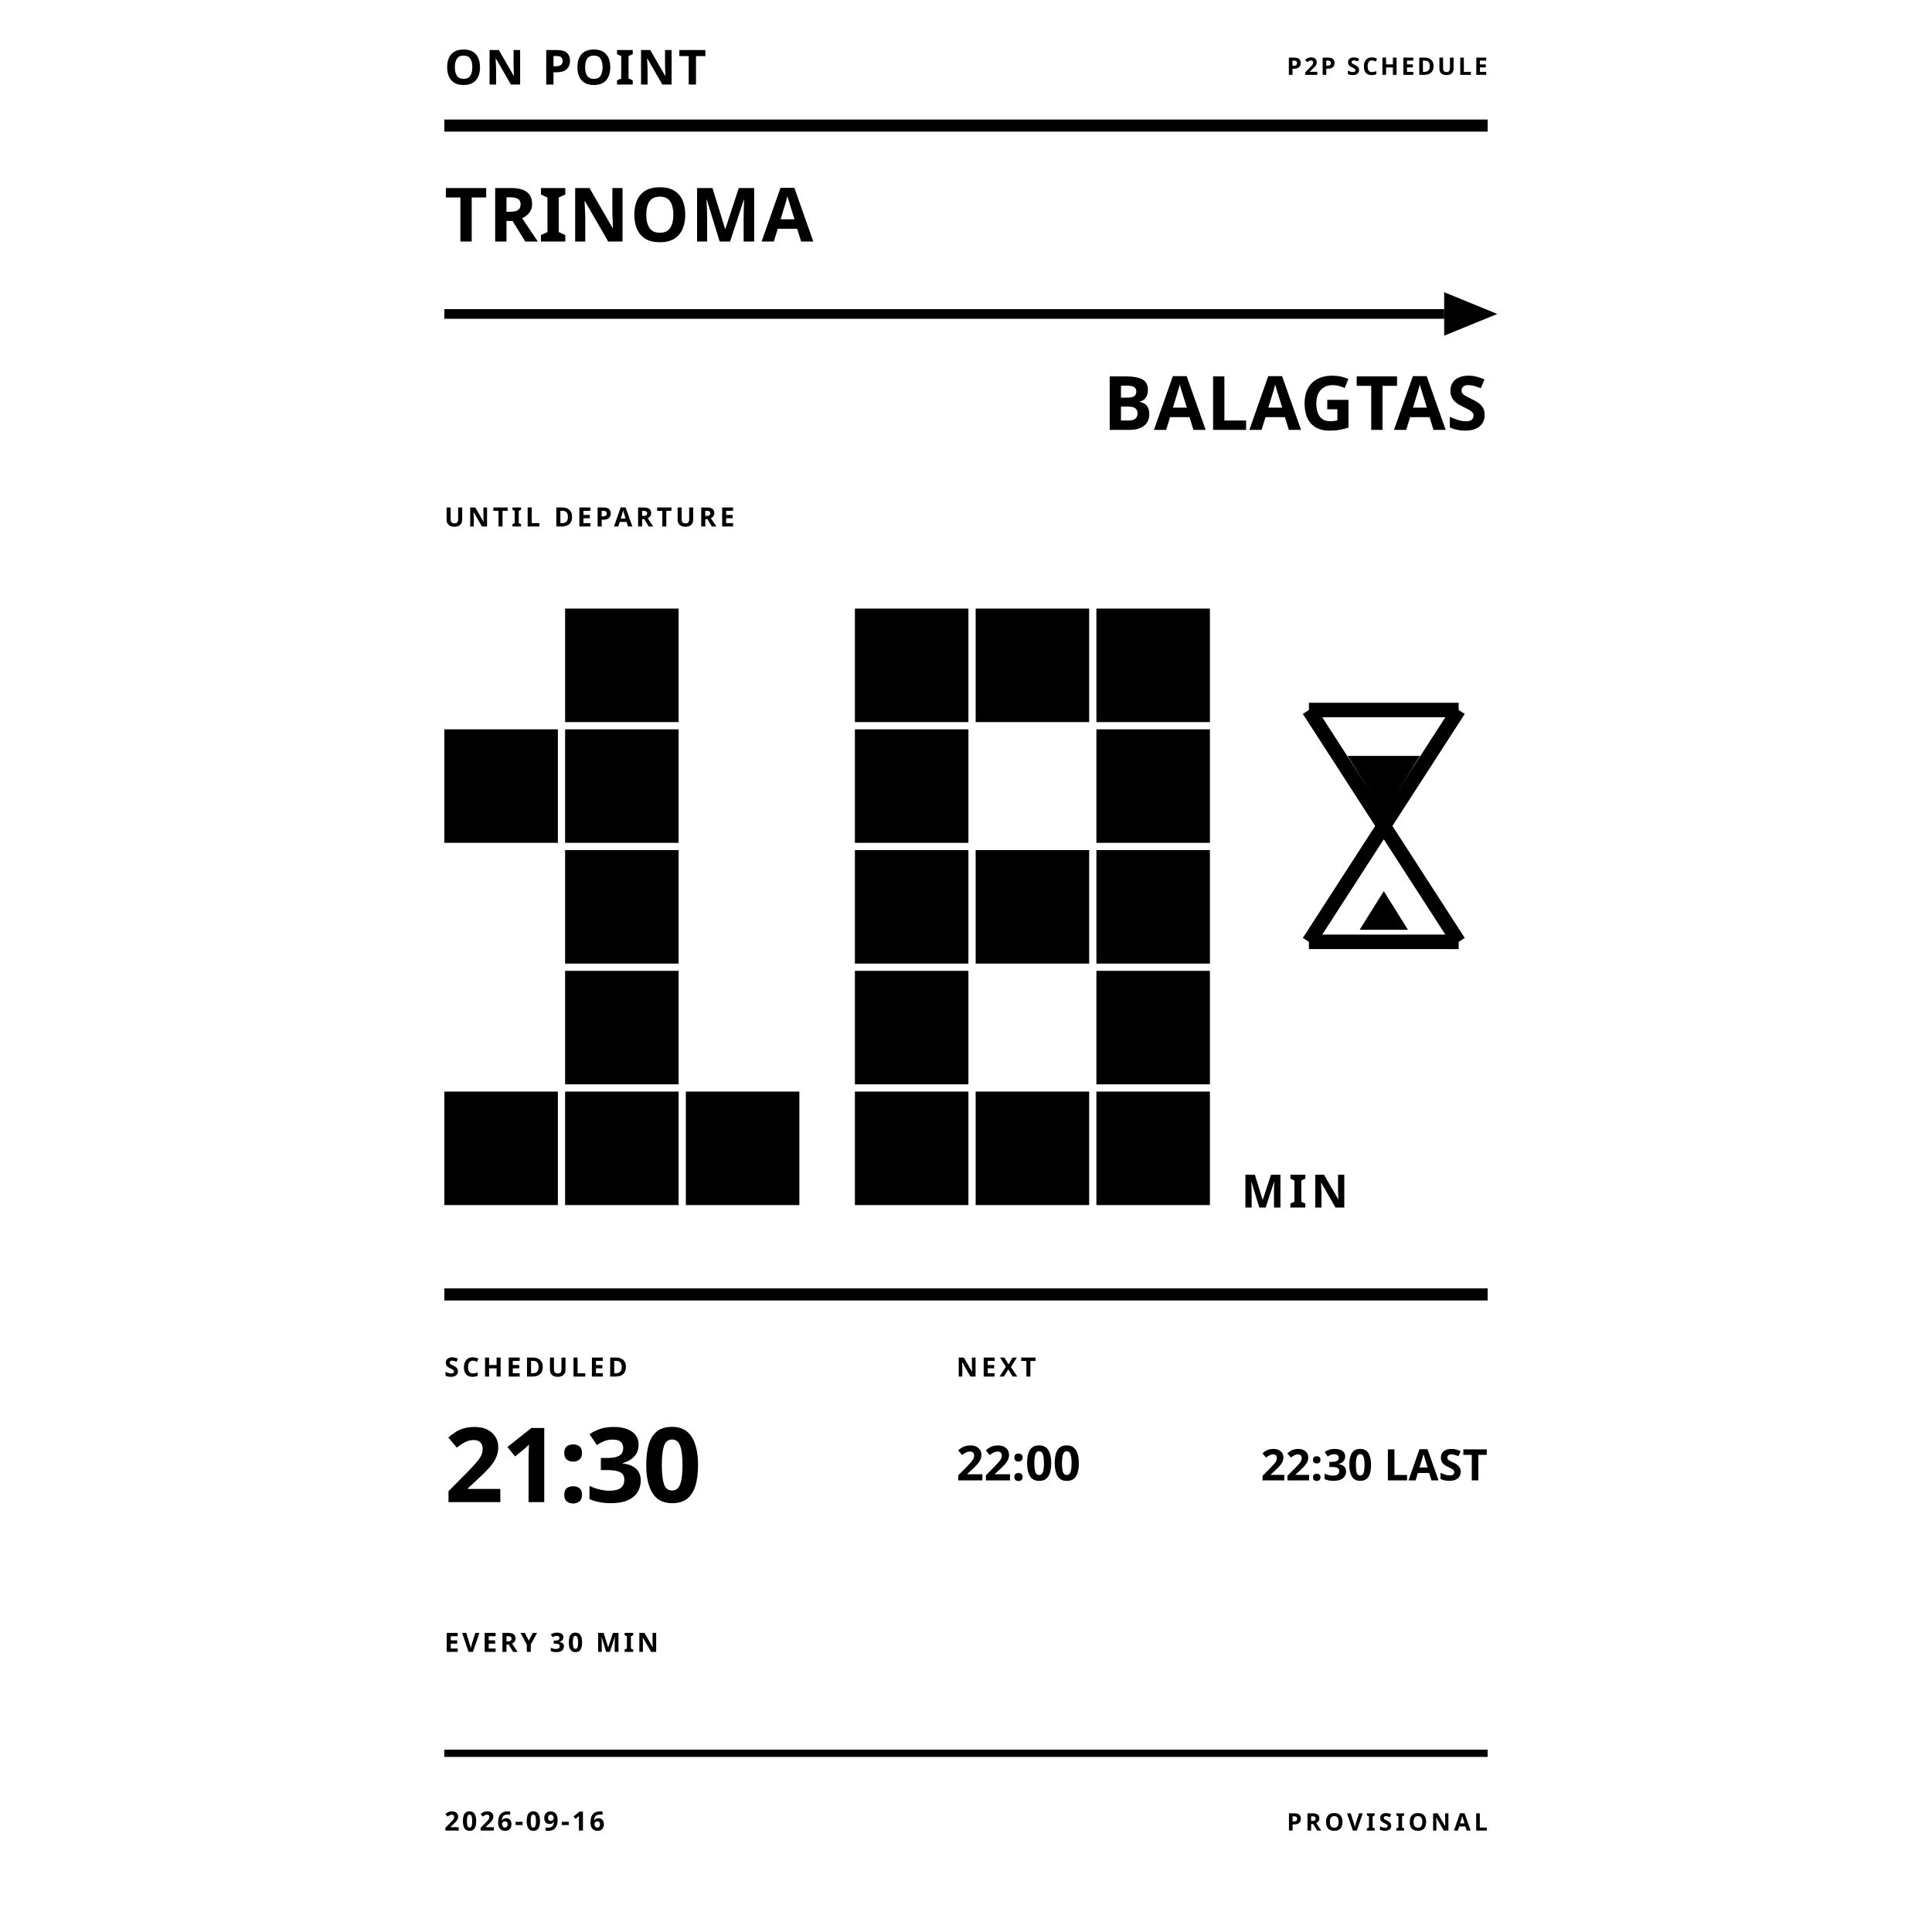
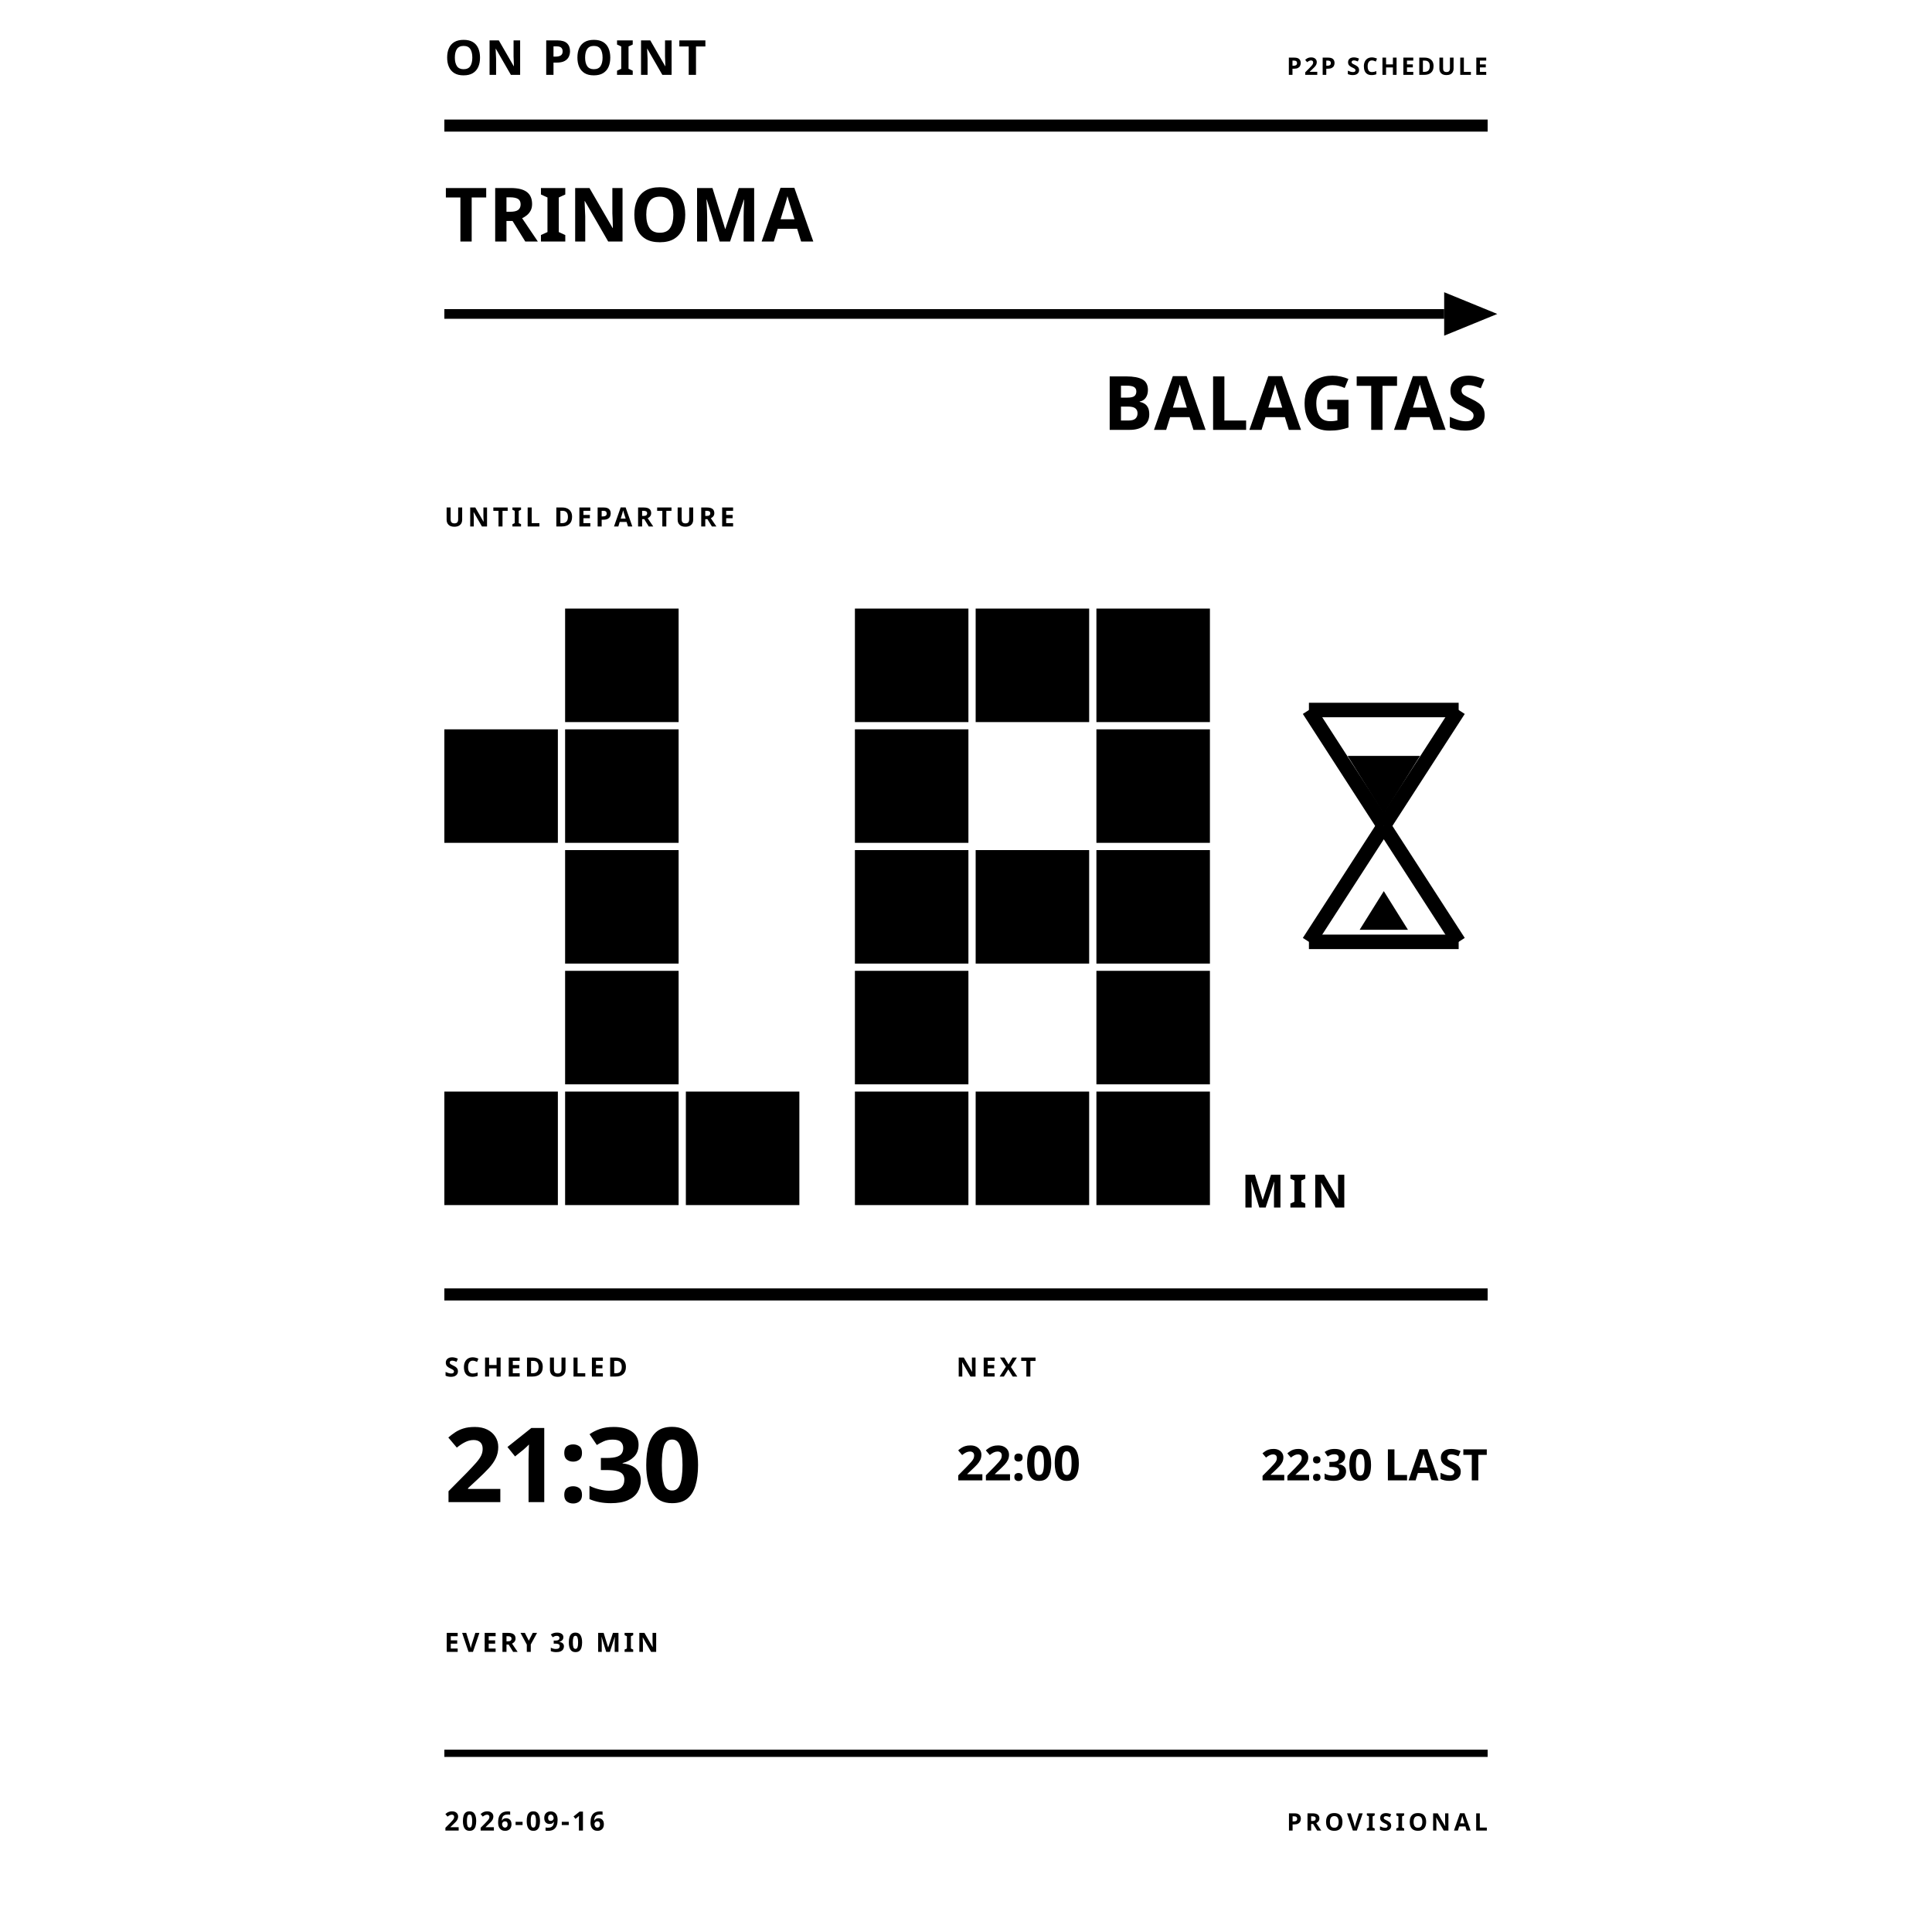
<svg xmlns="http://www.w3.org/2000/svg" width="800" height="800" viewBox="0 0 800 800" data-output-width="480" data-output-height="800">
  <style>
@font-face {
  font-family: 'Preview Noto Sans';
  src: url('file:///Users/almariano1/Downloads/project-on-point/lib/EpdFont/builtinFonts/source/NotoSans/NotoSans-Regular.ttf');
  font-weight: 400;
}
@font-face {
  font-family: 'Preview Noto Sans';
  src: url('file:///Users/almariano1/Downloads/project-on-point/lib/EpdFont/builtinFonts/source/NotoSans/NotoSans-Bold.ttf');
  font-weight: 700;
}
@font-face {
  font-family: 'Preview Ubuntu';
  src: url('file:///Users/almariano1/Downloads/project-on-point/lib/EpdFont/builtinFonts/source/Ubuntu/Ubuntu-Regular.ttf');
  font-weight: 400;
}
@font-face {
  font-family: 'Preview Ubuntu';
  src: url('file:///Users/almariano1/Downloads/project-on-point/lib/EpdFont/builtinFonts/source/Ubuntu/Ubuntu-Bold.ttf');
  font-weight: 700;
}
text { font-family: 'Preview Noto Sans', sans-serif; }
.utility { font-family: 'Preview Ubuntu', sans-serif; }
</style>
  <rect width="800" height="800" fill="#fff" />
  <g transform="translate(160 0)">
-     <text x="24" y="35" font-size="20" font-weight="700" fill="#000" text-anchor="start" letter-spacing="1.0">ON POINT</text>
+     <text x="24" y="31" font-size="20" font-weight="700" fill="#000" text-anchor="start" letter-spacing="1.0">ON POINT</text>
    <text class="utility" x="456" y="31" font-size="10" font-weight="700" fill="#000" text-anchor="end" letter-spacing="1.0">P2P SCHEDULE</text>
    <line x1="24" y1="52" x2="456" y2="52" stroke="#000" stroke-width="5" />
    <text x="24" y="100" font-size="31" font-weight="700" fill="#000" text-anchor="start" letter-spacing="0.3">TRINOMA</text>
    <line x1="24" y1="130" x2="438" y2="130" stroke="#000" stroke-width="4" />
    <polygon points="438,121 460,130 438,139" fill="#000" />
    <text x="456" y="178" font-size="31" font-weight="700" fill="#000" text-anchor="end" letter-spacing="0.3">BALAGTAS</text>
    <text class="utility" x="24" y="218" font-size="11" font-weight="700" fill="#000" text-anchor="start" letter-spacing="1.4">UNTIL DEPARTURE</text>
    <rect x="74" y="252" width="47" height="47" fill="#000" />
    <rect x="24" y="302" width="47" height="47" fill="#000" />
    <rect x="74" y="302" width="47" height="47" fill="#000" />
    <rect x="74" y="352" width="47" height="47" fill="#000" />
    <rect x="74" y="402" width="47" height="47" fill="#000" />
    <rect x="24" y="452" width="47" height="47" fill="#000" />
    <rect x="74" y="452" width="47" height="47" fill="#000" />
    <rect x="124" y="452" width="47" height="47" fill="#000" />
    <rect x="194" y="252" width="47" height="47" fill="#000" />
    <rect x="244" y="252" width="47" height="47" fill="#000" />
    <rect x="294" y="252" width="47" height="47" fill="#000" />
    <rect x="194" y="302" width="47" height="47" fill="#000" />
    <rect x="294" y="302" width="47" height="47" fill="#000" />
    <rect x="194" y="352" width="47" height="47" fill="#000" />
    <rect x="244" y="352" width="47" height="47" fill="#000" />
    <rect x="294" y="352" width="47" height="47" fill="#000" />
    <rect x="194" y="402" width="47" height="47" fill="#000" />
    <rect x="294" y="402" width="47" height="47" fill="#000" />
    <rect x="194" y="452" width="47" height="47" fill="#000" />
    <rect x="244" y="452" width="47" height="47" fill="#000" />
    <rect x="294" y="452" width="47" height="47" fill="#000" />
    <line x1="382" y1="294" x2="444" y2="294" stroke="#000" stroke-width="6" />
    <line x1="382" y1="390" x2="444" y2="390" stroke="#000" stroke-width="6" />
    <line x1="382" y1="294" x2="413" y2="342" stroke="#000" stroke-width="6" />
    <line x1="444" y1="294" x2="413" y2="342" stroke="#000" stroke-width="6" />
    <line x1="413" y1="342" x2="382" y2="390" stroke="#000" stroke-width="6" />
    <line x1="413" y1="342" x2="444" y2="390" stroke="#000" stroke-width="6" />
    <polygon points="413,337 398,313 428,313" fill="#000" />
    <polygon points="413,369 403,385 423,385" fill="#000" />
    <text class="utility" x="354" y="500" font-size="19" font-weight="700" fill="#000" text-anchor="start" letter-spacing="1.8">MIN</text>
    <line x1="24" y1="536" x2="456" y2="536" stroke="#000" stroke-width="5" />
    <text class="utility" x="24" y="570" font-size="11" font-weight="700" fill="#000" text-anchor="start" letter-spacing="1.4">SCHEDULED</text>
    <text x="24" y="622" font-size="43" font-weight="700" fill="#000" text-anchor="start" letter-spacing="-1.0">21:30</text>
    <text class="utility" x="236" y="570" font-size="11" font-weight="700" fill="#000" text-anchor="start" letter-spacing="1.4">NEXT</text>
    <text x="236" y="613" font-size="20" font-weight="700" fill="#000" text-anchor="start" letter-spacing="0">22:00</text>
    <text x="456" y="613" font-size="18" font-weight="700" fill="#000" text-anchor="end" letter-spacing="0">22:30 LAST</text>
    <text class="utility" x="24" y="684" font-size="11" font-weight="700" fill="#000" text-anchor="start" letter-spacing="1.2">EVERY 30 MIN</text>
    <line x1="24" y1="726" x2="456" y2="726" stroke="#000" stroke-width="3" />
    <text class="utility" x="24" y="758" font-size="11" font-weight="700" fill="#000" text-anchor="start" letter-spacing="1.0">2026-09-16</text>
    <text class="utility" x="456" y="758" font-size="10" font-weight="700" fill="#000" text-anchor="end" letter-spacing="1.4">PROVISIONAL</text>
  </g>
</svg>
